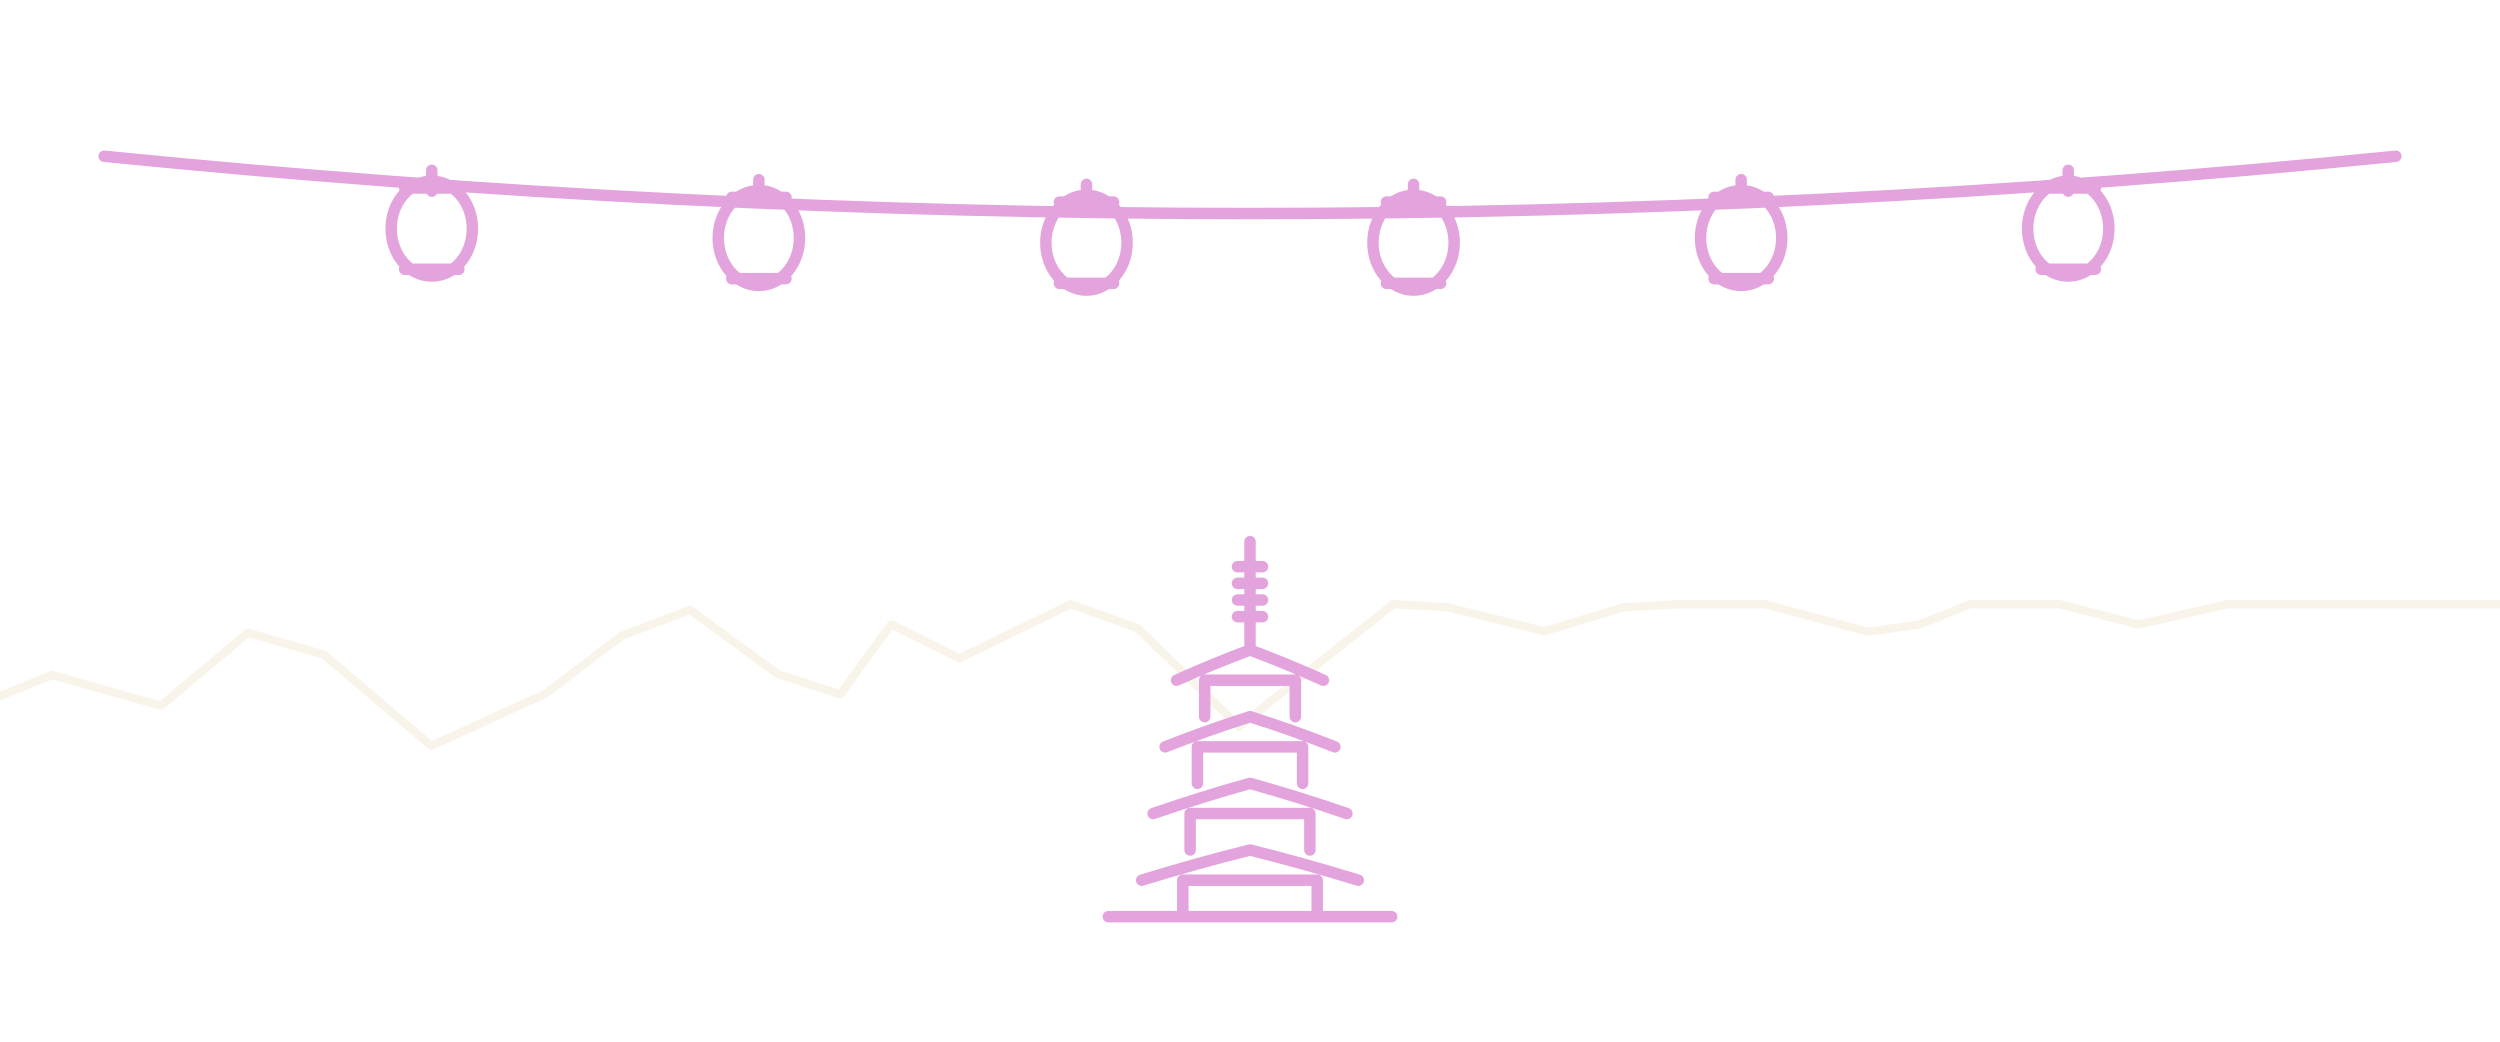
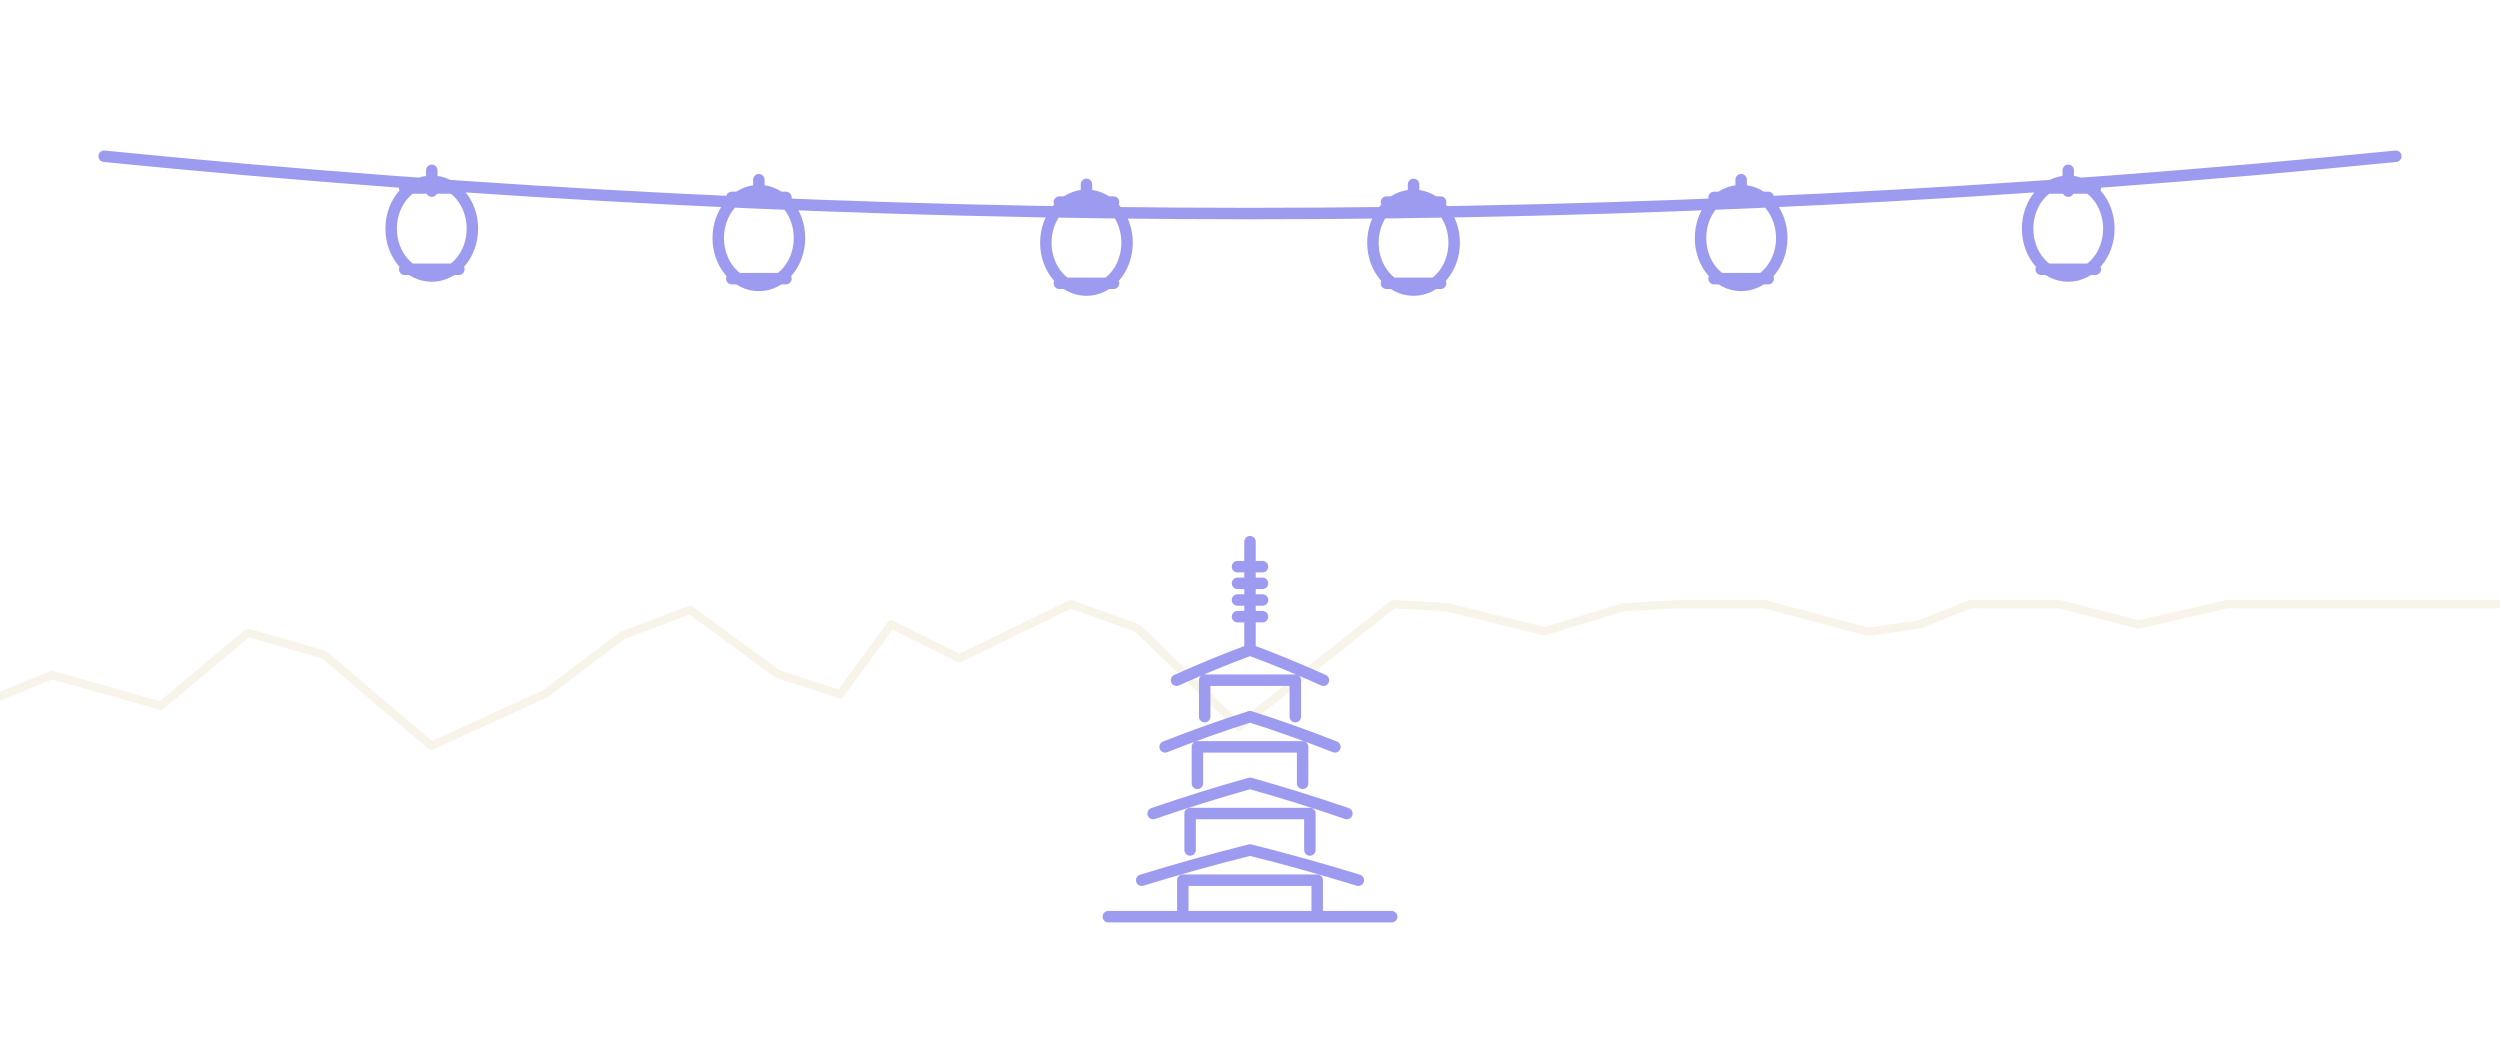
<svg xmlns="http://www.w3.org/2000/svg" viewBox="0 0 480 200" width="480" height="200" preserveAspectRatio="xMidYMax slice">
-   <style>.p{fill:none;stroke:#F5EEDF;stroke-opacity:0.13;stroke-width:1}.g{fill:none;stroke:#F5EEDF;stroke-opacity:0.16;stroke-width:1;stroke-linecap:round}.l{fill:none;stroke:#F5EEDF;stroke-opacity:0.66;stroke-width:1.6;stroke-linecap:round;stroke-linejoin:round}.a{fill:none;stroke:#E3A3DC;stroke-width:2.2;stroke-linecap:round;stroke-linejoin:round}.f{fill:#E3A3DC;fill-opacity:.9}@media (prefers-color-scheme:dark){.l{stroke-opacity:.56}.p{stroke-opacity:.1}}</style>
+   <style>.p{fill:none;stroke:#F5EEDF;stroke-opacity:0.13;stroke-width:1}.g{fill:none;stroke:#F5EEDF;stroke-opacity:0.16;stroke-width:1;stroke-linecap:round}.l{fill:none;stroke:#F5EEDF;stroke-opacity:0.66;stroke-width:1.6;stroke-linecap:round;stroke-linejoin:round}.a{fill:none;stroke:#9C9BEF;stroke-width:2.2;stroke-linecap:round;stroke-linejoin:round}.f{fill:#9C9BEF;fill-opacity:.9}@media (prefers-color-scheme:dark){.l{stroke-opacity:.56}.p{stroke-opacity:.1}}</style>
  <defs>
    <pattern id="t" width="14" height="14" patternUnits="userSpaceOnUse">
      <path class="p" d="M3.5 3.5h0M10.5 10.5h0" />
    </pattern>
  </defs>
  <rect width="480" height="200" fill="url(#t)" />
  <path class="l" d="M-10 176L-10 137.7L10 129.6L30.9 135.5L47.6 121.5L62.2 125.7L82.8 143.2L104.7 133.2L119.5 122L132.5 117.1L149.3 129.4L161.3 133.3L171.1 119.9L184.2 126.4L205.6 116L218.4 120.6L237.9 139.5L248.7 130.9L267.5 116L277.9 116.6L296.5 121.2L311.7 116.6L322.5 116L338.8 116L358.7 121.3L368.5 119.9L378.3 116L395.4 116L410.6 119.9L427.7 116L446.1 116L463.7 116L482.2 116" />
  <path class="a" d="M20 30Q240 52 460 30M82.9 32.7v4M75.1 43.9a7.8 9.1 0 1 0 15.6 0a7.8 9.1 0 1 0 -15.6 0M77.7 36.1h10.4M77.7 51.7h10.4M145.7 34.5v4M137.9 45.7a7.8 9.1 0 1 0 15.6 0a7.8 9.1 0 1 0 -15.6 0M140.5 37.9h10.4M140.5 53.5h10.4M208.6 35.4v4M200.8 46.6a7.8 9.1 0 1 0 15.6 0a7.8 9.1 0 1 0 -15.6 0M203.4 38.8h10.4M203.4 54.4h10.4M271.4 35.4v4M263.6 46.6a7.8 9.1 0 1 0 15.6 0a7.8 9.1 0 1 0 -15.6 0M266.2 38.8h10.4M266.2 54.4h10.4M334.3 34.5v4M326.5 45.7a7.8 9.1 0 1 0 15.6 0a7.8 9.1 0 1 0 -15.6 0M329.1 37.9h10.4M329.1 53.5h10.4M397.1 32.7v4M389.3 43.9a7.8 9.1 0 1 0 15.6 0a7.8 9.1 0 1 0 -15.6 0M391.9 36.1h10.4M391.9 51.7h10.4M240 104V124.8M227.1 176V169H252.9V176M219.2 169Q229.6 165.8 240 163.2Q250.4 165.8 260.8 169M228.5 163.2V156.2H251.5V163.2M221.4 156.2Q230.7 153 240 150.4Q249.3 153 258.6 156.2M229.9 150.4V143.4H250.1V150.4M223.7 143.4Q231.8 140.2 240 137.6Q248.2 140.2 256.3 143.4M231.3 137.6V130.6H248.7V137.6M225.9 130.6Q233 127.4 240 124.8Q247 127.4 254.1 130.6M237.6 118.4h4.8M237.6 115.2h4.8M237.6 112h4.8M237.6 108.8h4.8M212.8 176H267.2" />
</svg>
